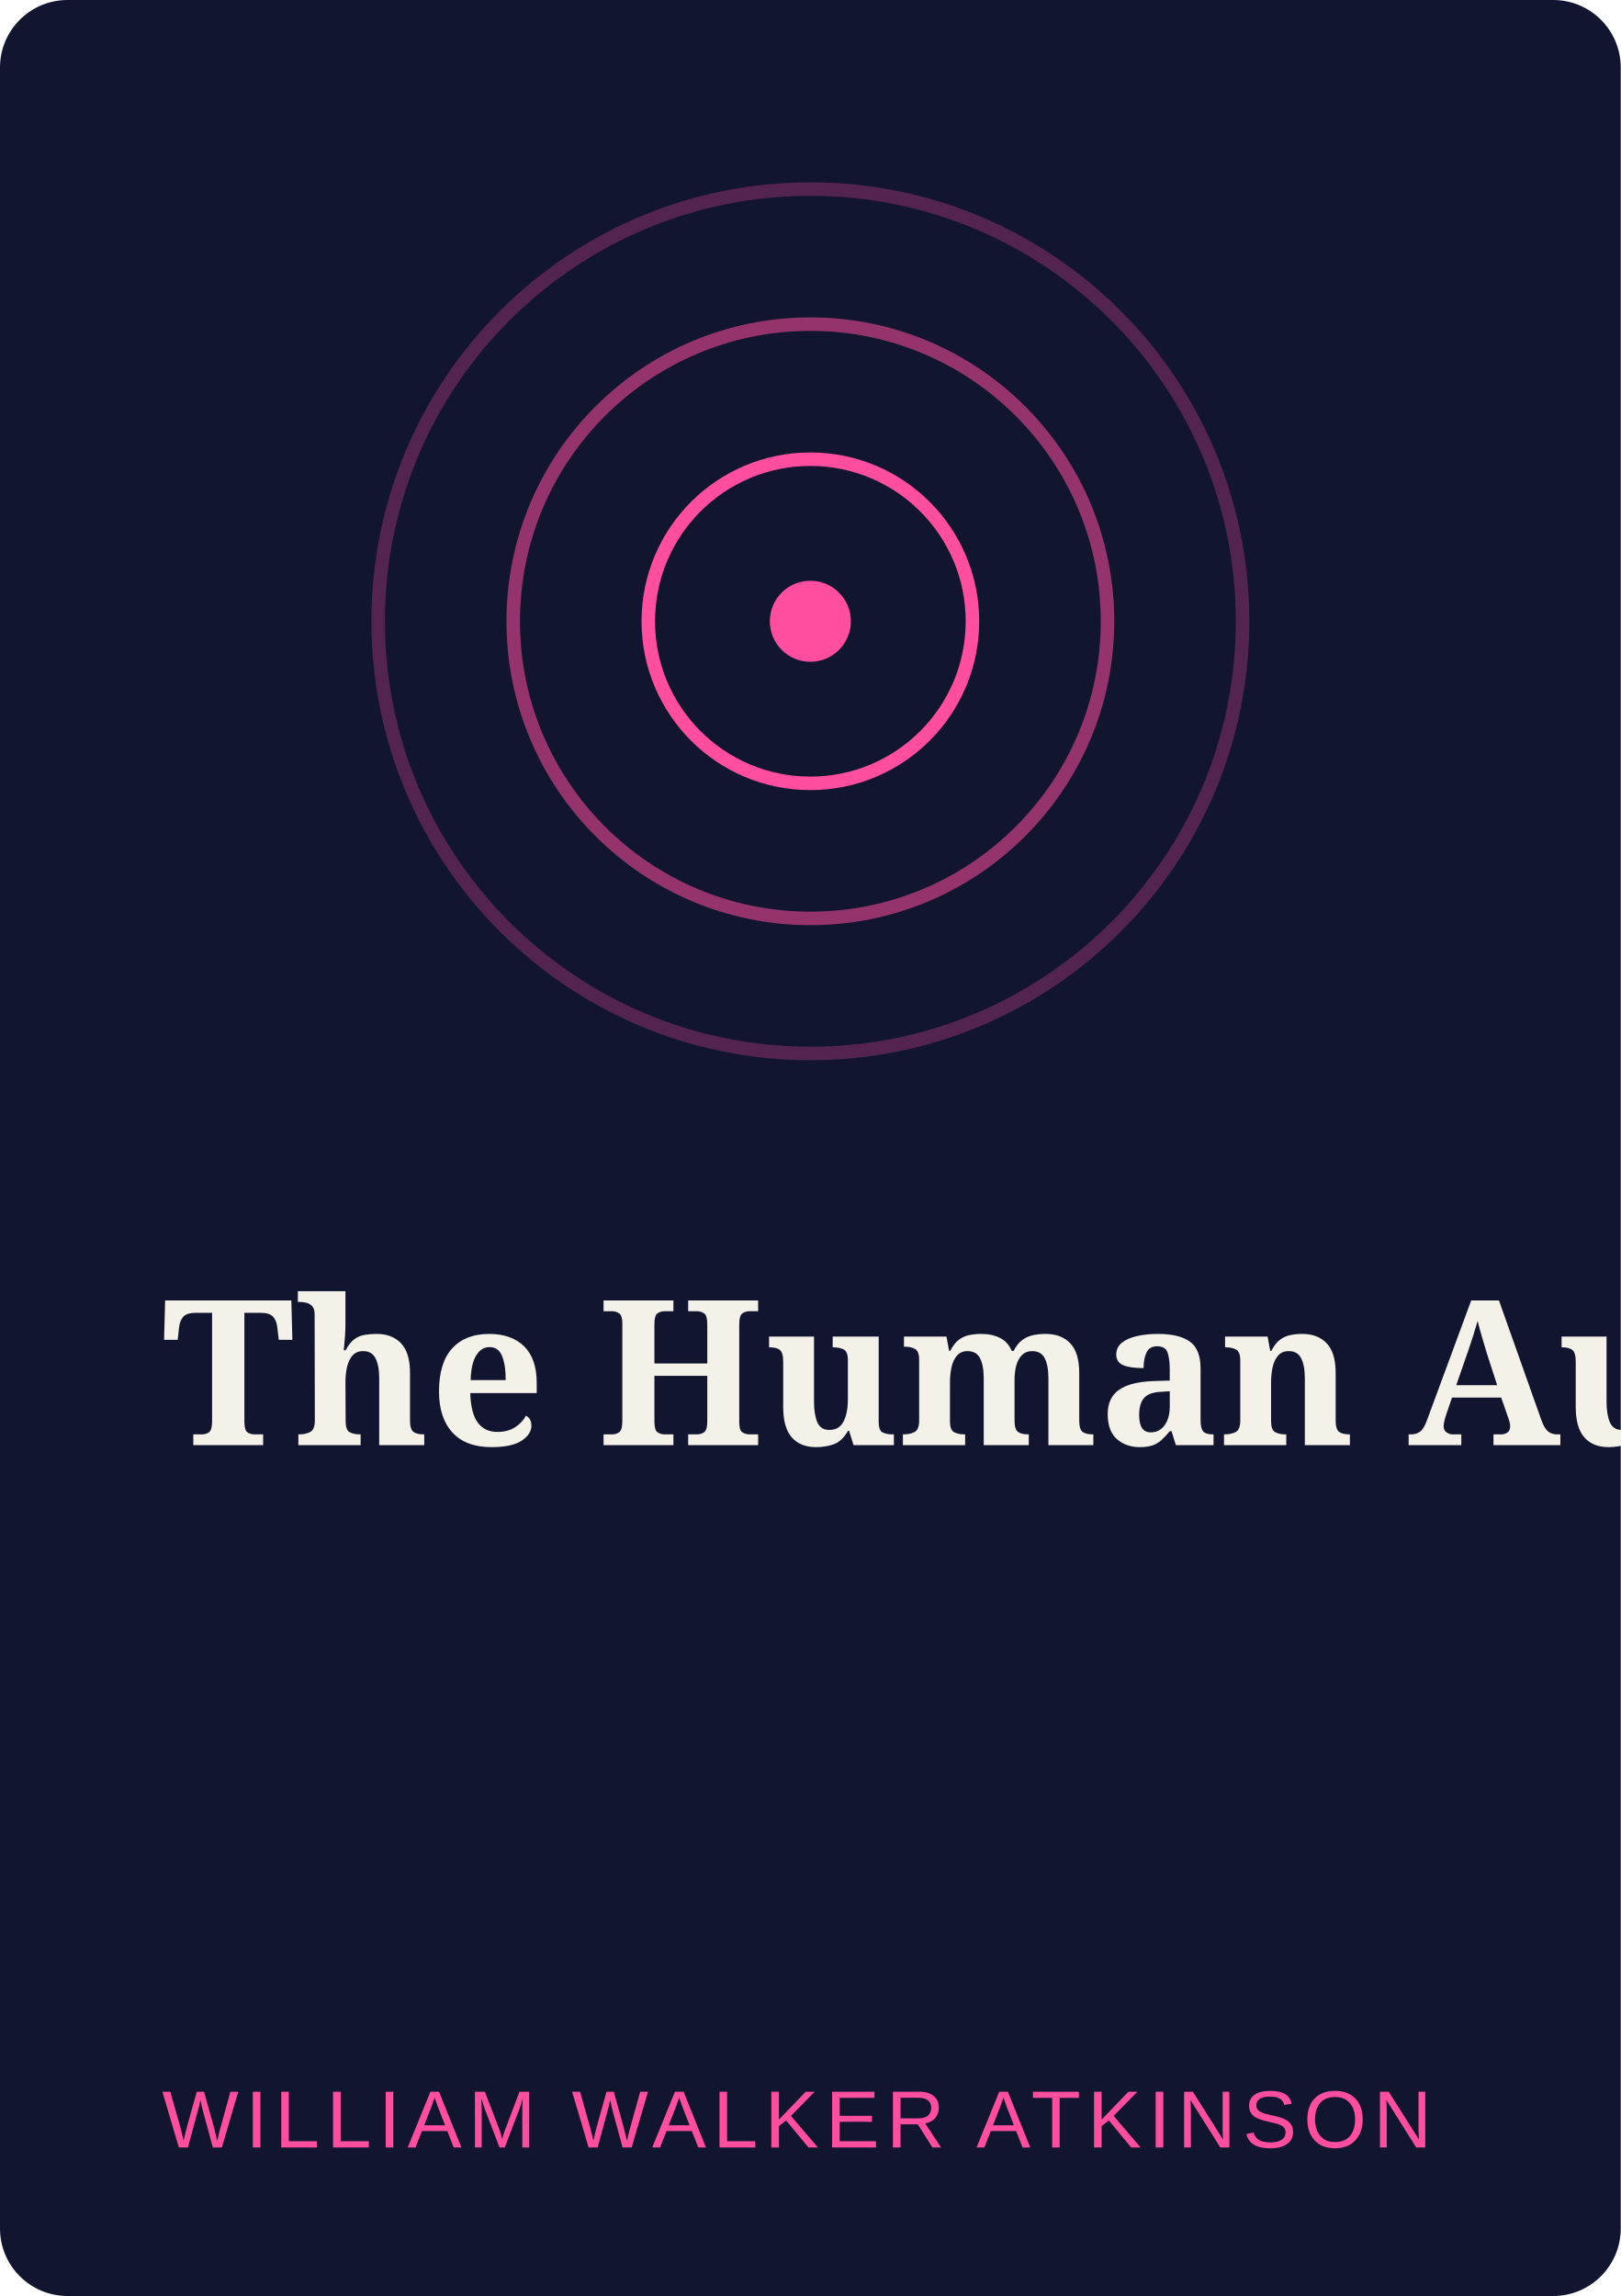
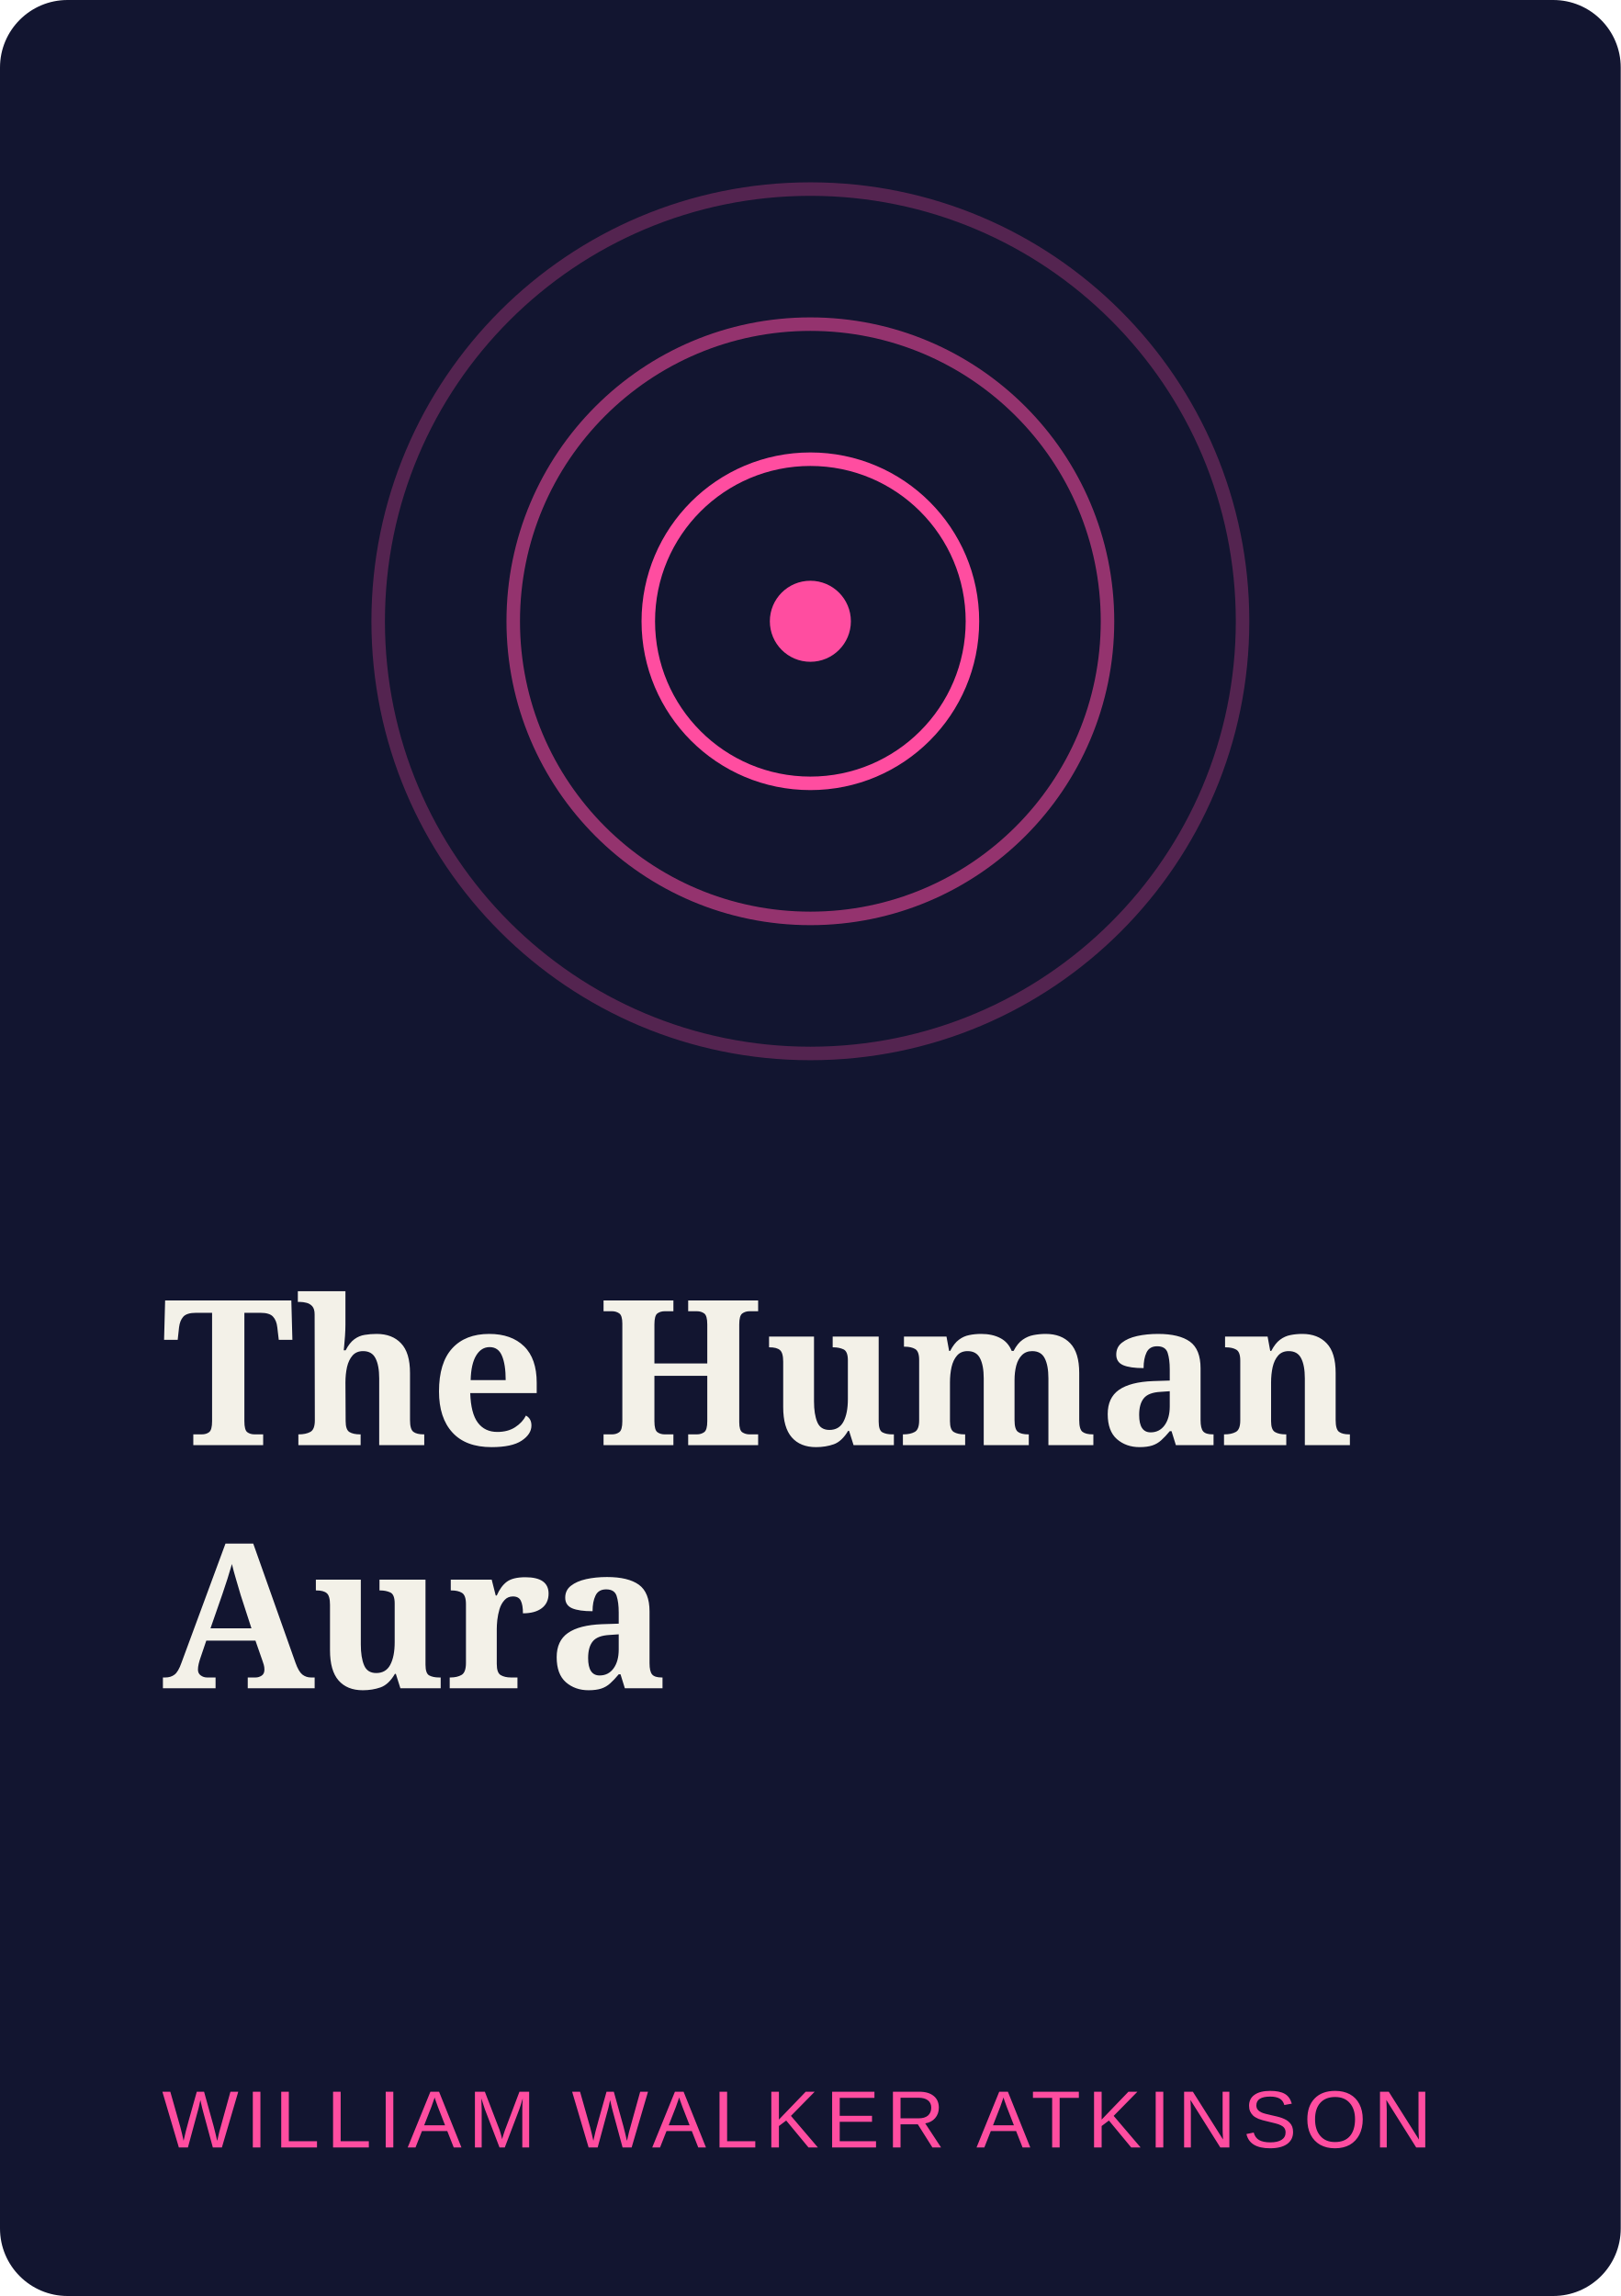
<svg xmlns="http://www.w3.org/2000/svg" viewBox="0 0 240 340" width="240" height="340">
  <rect width="240" height="340" rx="10" fill="#121530" />
  <g fill="none" stroke="#ff4da0" stroke-width="2">
    <circle cx="120" cy="92" r="64" opacity=".28" />
    <circle cx="120" cy="92" r="44" opacity=".55" />
    <circle cx="120" cy="92" r="24" />
  </g>
  <circle cx="120" cy="92" r="6" fill="#ff4da0" />
  <text x="24" y="214" font-family="Georgia,serif" font-size="30" font-weight="700" fill="#f3f1e8">
-     <tspan x="24" dy="0">The Human Aura</tspan>
+     <tspan x="24" dy="0">The Human</tspan>
+     <tspan x="24" dy="36">Aura</tspan>
  </text>
  <text x="24" y="318" font-family="Arial,sans-serif" font-size="12" letter-spacing="1" fill="#ff4da0">WILLIAM WALKER ATKINSON</text>
</svg>
